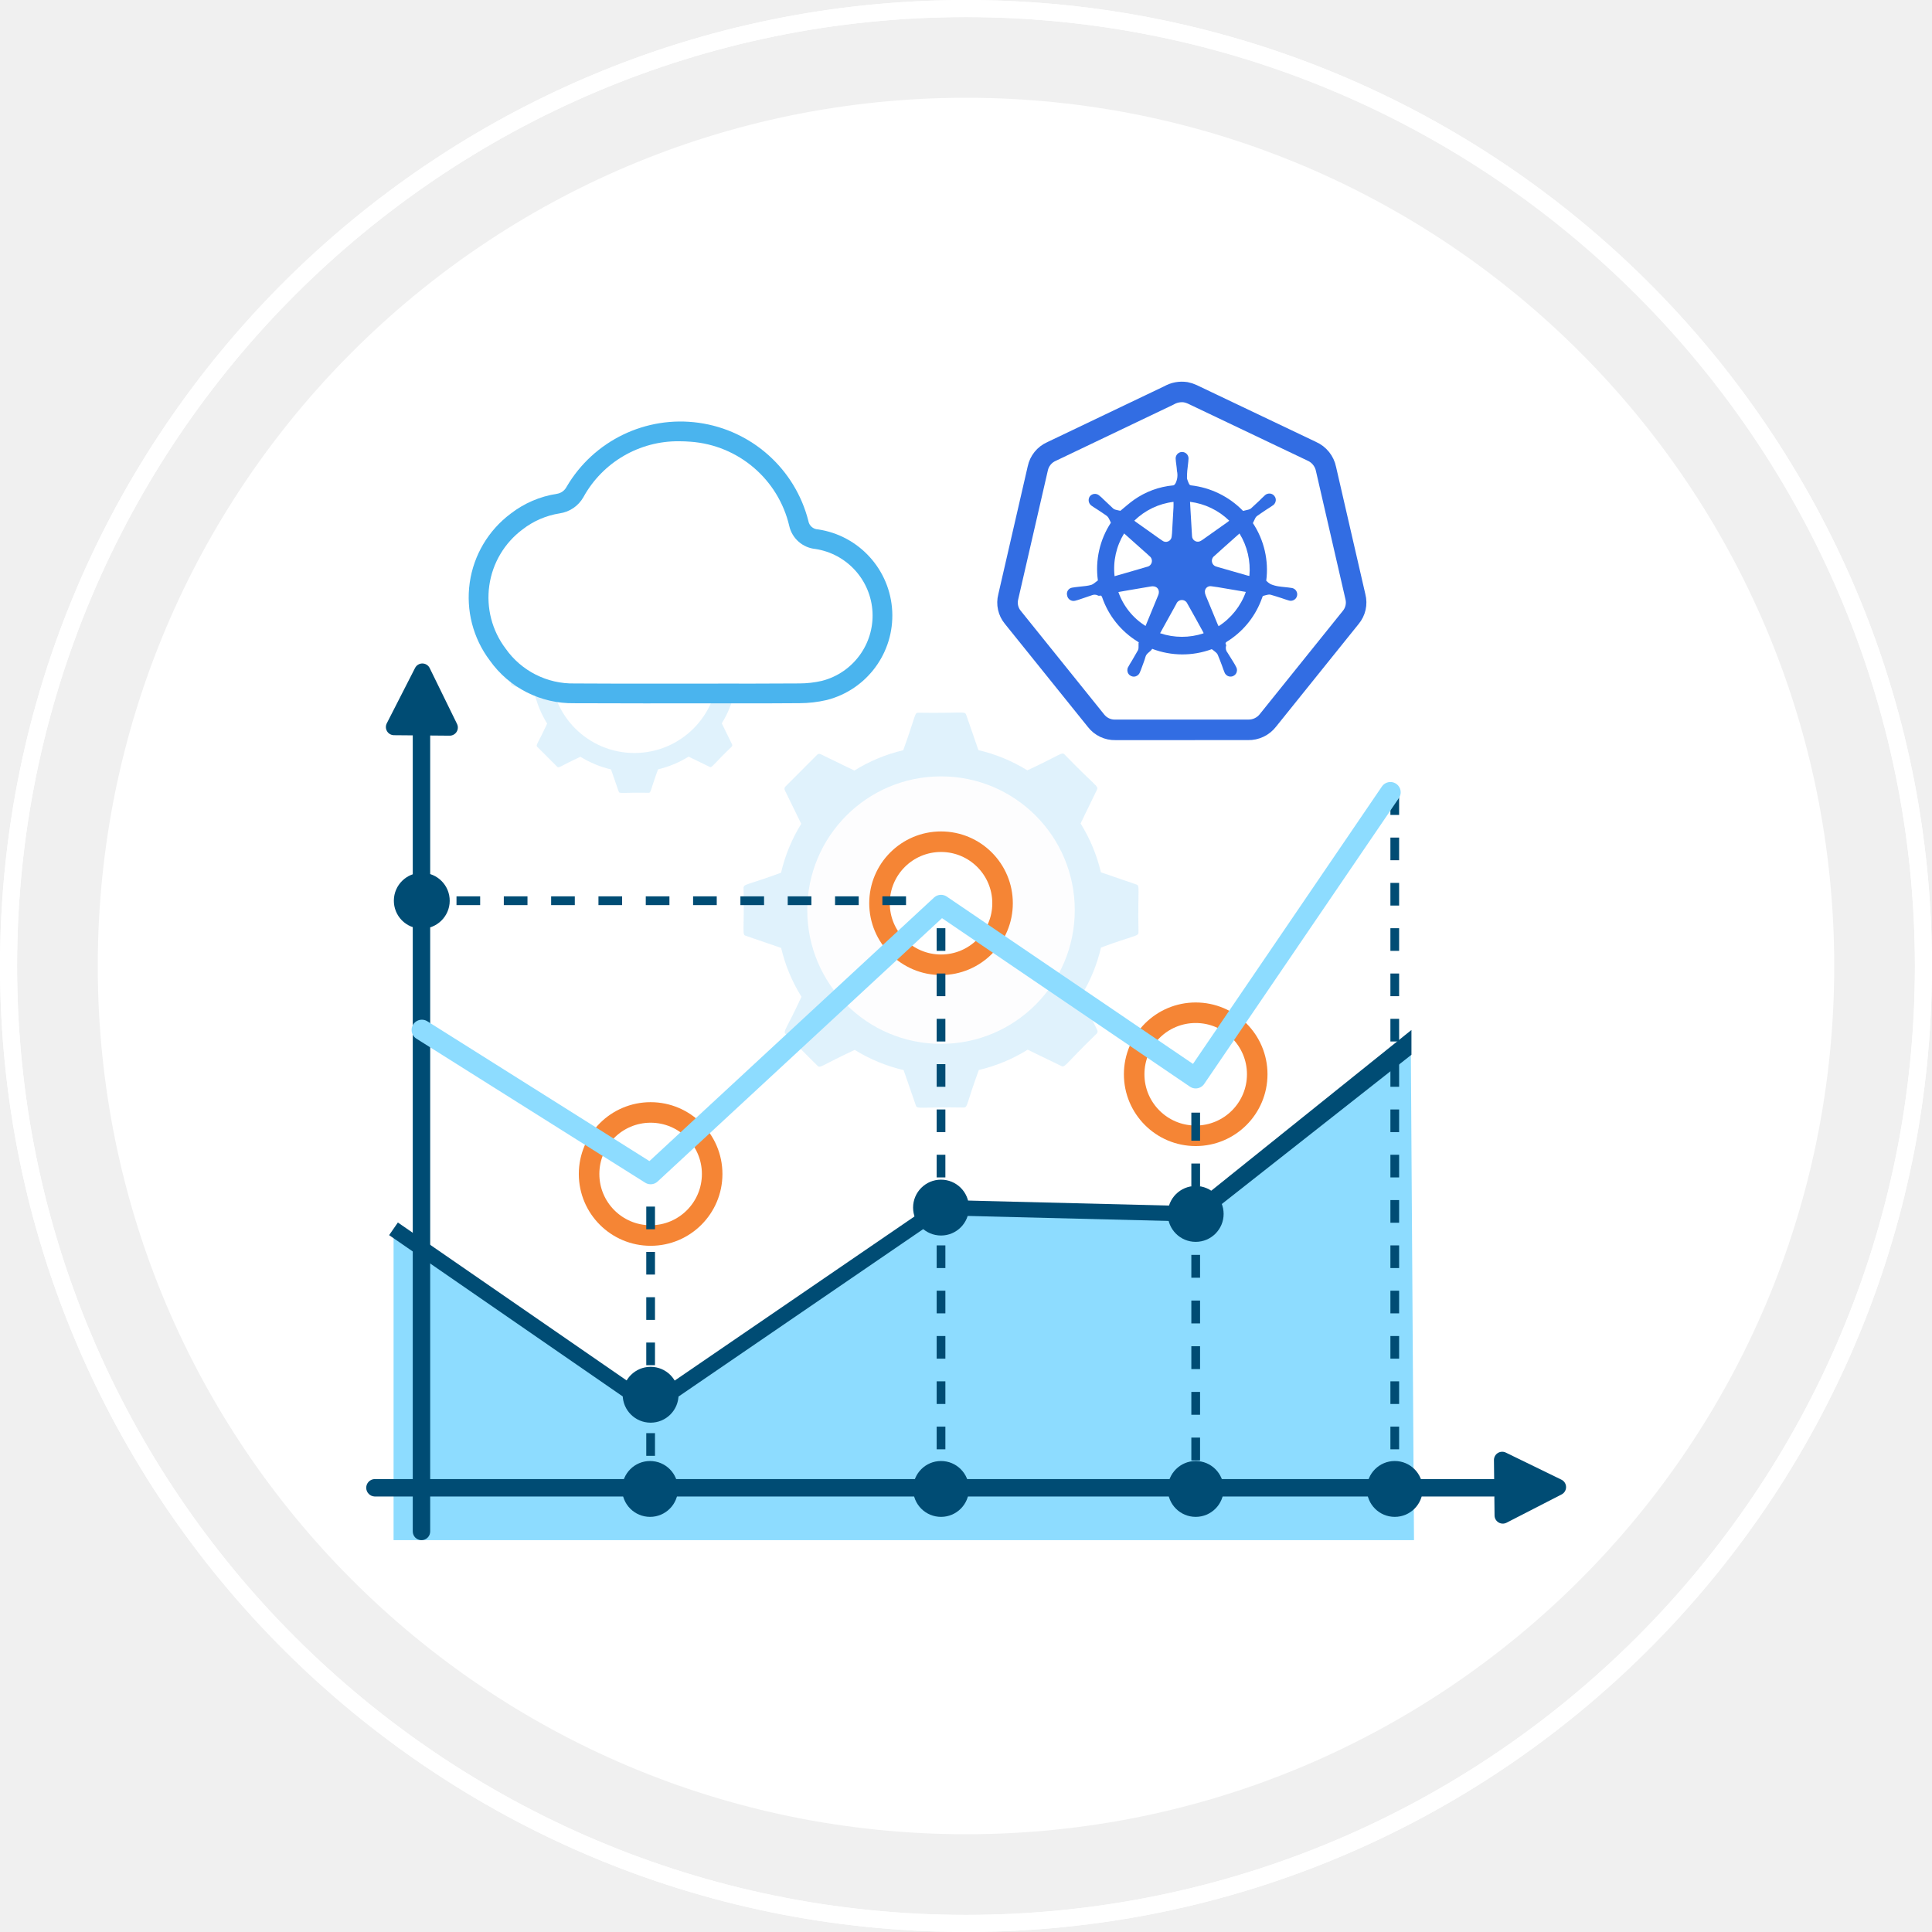
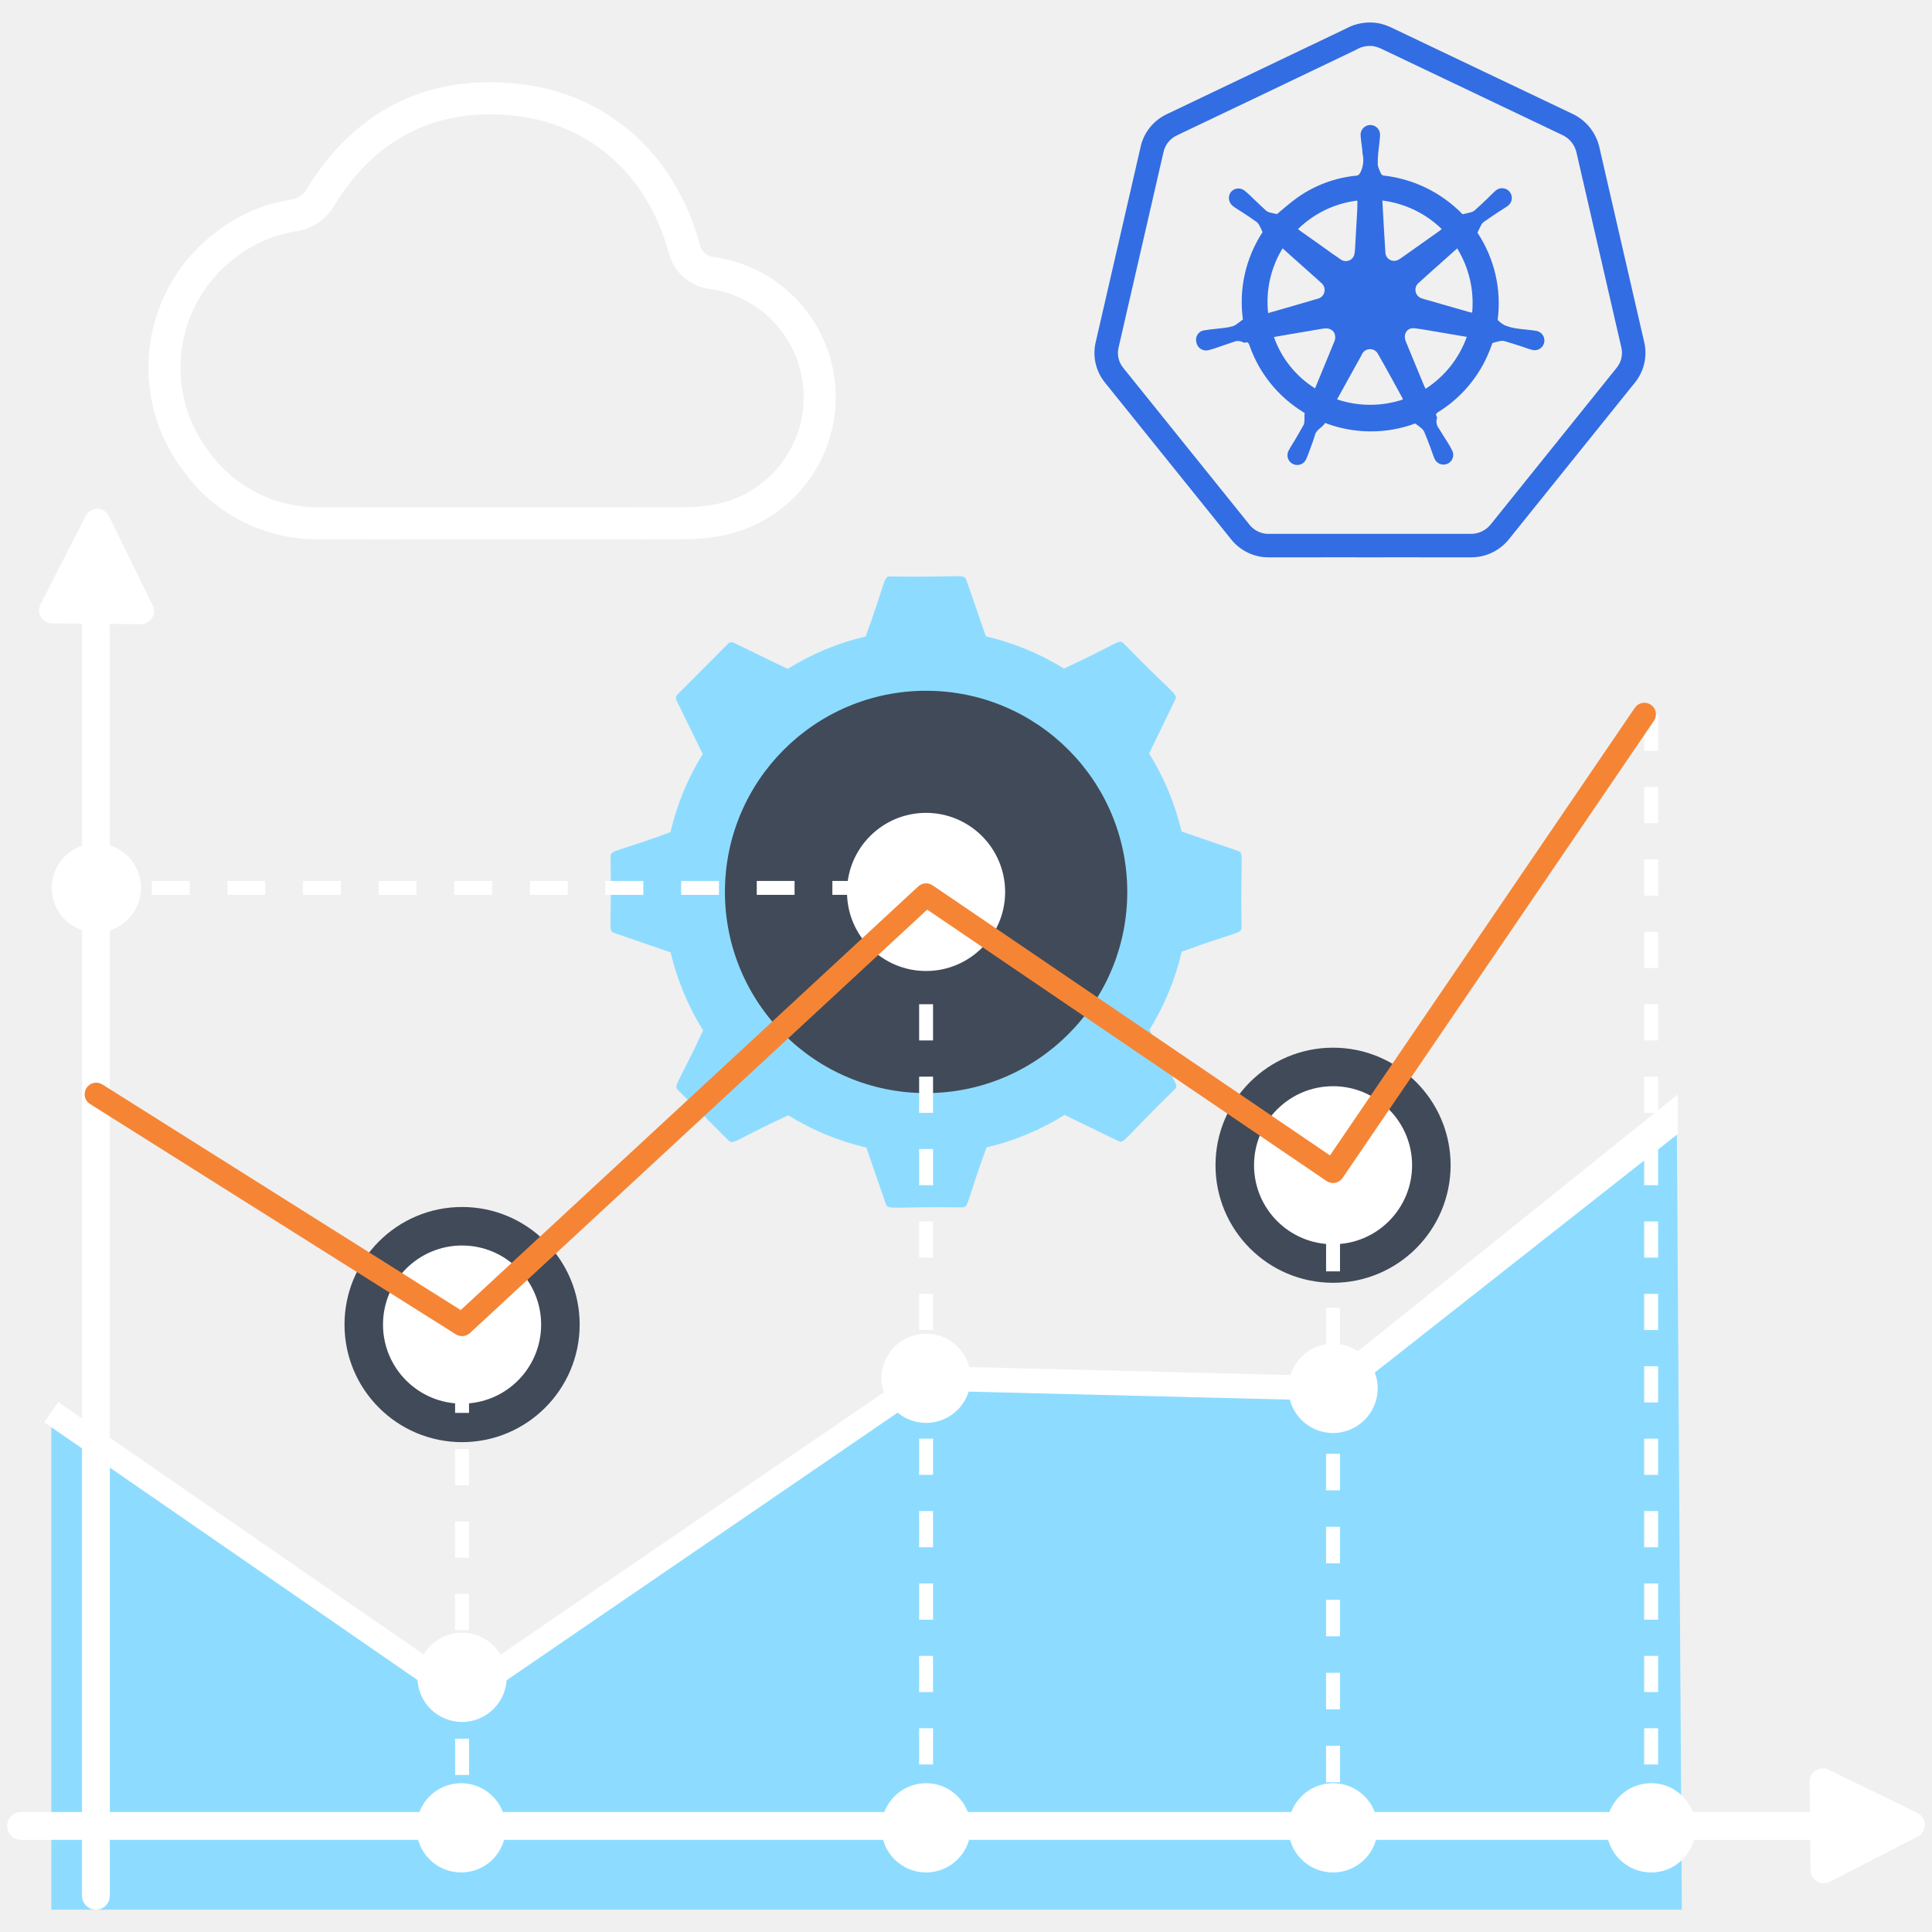
- <svg xmlns="http://www.w3.org/2000/svg" viewBox="0 0 160.012 160.012">
+ <svg xmlns="http://www.w3.org/2000/svg" viewBox="0 0 136 136">
  <defs>
-     <style>.a,.h{fill:#fff;}.b,.i,.k{fill:none;}.b{stroke:#fff;stroke-width:1.417px;}.b,.h,.i,.k{stroke-linecap:round;stroke-linejoin:round;}.c{opacity:0.17;}.d{fill:#4ab4ee;}.e{fill:#f6f6fa;}.f{fill:#004c74;}.g{fill:#8ddcff;}.h{stroke:#f58535;}.h,.i,.k{stroke-width:1.701px;}.i{stroke:#8ddcff;}.j{fill:#326de3;}.k{stroke:#326de3;}</style>
+     <style>.a{fill:#8ddcff;}.b{fill:#414a58;}.c{fill:#fff;}.d{fill:#f58535;}.e{fill:#326de3;}</style>
  </defs>
-   <circle class="a" cx="80.006" cy="80.006" r="71.908" />
-   <circle class="b" cx="80.006" cy="80.006" r="79.297" />
-   <path class="a" d="M80.006,160.006A80,80,0,1,1,160.006,80.006,80,80,0,0,1,80.006,160.006Zm0-158.595A78.594,78.594,0,1,0,158.6,80.006v-.001A78.684,78.684,0,0,0,80.006,1.411Z" />
-   <g class="c">
-     <path class="d" d="M70.789,86.955a13.525,13.525,0,0,0,4.05,1.673l1.015,2.932c.113.325.352.108,3.966.167.333-.001.208-.271,1.249-3.107a13.527,13.527,0,0,0,4.046-1.683l2.793,1.356c.31.15.325-.172,2.922-2.686a.255.255,0,0,0,.049-.292L89.515,82.526a13.524,13.524,0,0,0,1.673-4.05c2.782-1.029,3.104-.918,3.104-1.257-.069-3.688.14-3.856-.177-3.965l-2.935-1.008a13.522,13.522,0,0,0-1.683-4.046l1.356-2.793c.15-.31-.172-.325-2.686-2.922-.234-.234-.327.039-3.082,1.315a13.522,13.522,0,0,0-4.05-1.673l-1.015-2.932c-.113-.326-.352-.108-3.966-.167-.331 0-.203.257-1.249,3.107a13.521,13.521,0,0,0-4.046,1.683L67.968,62.463a.255.255,0,0,0-.292.049L65.045,65.149a.255.255,0,0,0-.049.292l1.363,2.789A13.524,13.524,0,0,0,64.687,72.28c-2.782,1.029-3.104.918-3.104,1.257.069,3.686-.14,3.856.177,3.965l2.935,1.008A13.526,13.526,0,0,0,66.378,82.555c-1.24,2.694-1.548,2.845-1.307,3.085L67.708,88.27C67.944,88.505,68.049,88.225,70.789,86.955Z" />
-     <circle class="e" cx="77.937" cy="75.378" r="11.076" />
-   </g>
-   <g class="c">
-     <path class="d" d="M48.073,62.678a8.455,8.455,0,0,0,2.532,1.046l.635,1.833c.07.203.22.068,2.479.104.208-0.0.13-.169.781-1.942a8.456,8.456,0,0,0,2.529-1.052l1.746.848c.194.094.203-.108,1.827-1.679a.16.16,0,0,0,.03-.183l-.852-1.744a8.455,8.455,0,0,0,1.046-2.532c1.739-.643,1.941-.574,1.94-.786-.043-2.305.088-2.411-.111-2.479l-1.835-.63a8.454,8.454,0,0,0-1.052-2.529l.848-1.746c.094-.194-.108-.203-1.679-1.827-.146-.146-.204.024-1.927.822a8.454,8.454,0,0,0-2.532-1.046l-.635-1.833c-.071-.204-.22-.068-2.479-.104-.207 0-.127.16-.781,1.942a8.454,8.454,0,0,0-2.529,1.052l-1.746-.848a.16.16,0,0,0-.183.031l-1.644,1.648a.16.16,0,0,0-.03.183l.852,1.744a8.455,8.455,0,0,0-1.046,2.532c-1.739.643-1.941.574-1.94.786.043,2.304-.088,2.411.111,2.479l1.835.63a8.456,8.456,0,0,0,1.052,2.529c-.775,1.684-.968,1.779-.817,1.929l1.648,1.644C46.294,63.647,46.359,63.471,48.073,62.678Z" />
-     <circle class="a" cx="52.542" cy="55.44" r="6.924" />
-   </g>
-   <path class="f" d="M35.587,55.33l2.264,4.626a.676.676,0,0,1-.613.974l-4.607-.039a.676.676,0,0,1-.597-.984l2.343-4.587A.676.676,0,0,1,35.587,55.33Z" />
-   <polygon class="g" points="116.845 86.388 117.11 127.559 32.596 127.559 32.596 101.772 53.886 116.472 77.939 100.024 99.025 100.544 116.845 86.388" />
-   <path class="f" d="M129.336,123.771l-4.56,2.343a.683.683,0,0,1-.995-.6l-.049-4.587a.683.683,0,0,1,.982-.621l4.609,2.245A.683.683,0,0,1,129.336,123.771Z" />
-   <path class="f" d="M32.62,74.579a2.313,2.313,0,1,1,2.293,2.333A2.309,2.309,0,0,1,32.62,74.579Z" />
-   <path class="f" d="M51.573,115.516a2.313,2.313,0,1,1,2.313,2.313A2.312,2.312,0,0,1,51.573,115.516Z" />
-   <path class="f" d="M51.525,123.317a2.313,2.313,0,1,1,2.313,2.313A2.312,2.312,0,0,1,51.525,123.317Z" />
-   <path class="f" d="M75.624,123.317a2.313,2.313,0,1,1,2.313,2.313A2.311,2.311,0,0,1,75.624,123.317Z" />
-   <path class="f" d="M96.717,123.317a2.313,2.313,0,1,1,2.313,2.313A2.312,2.312,0,0,1,96.717,123.317Z" />
-   <path class="f" d="M113.204,123.317a2.313,2.313,0,1,1,2.313,2.313A2.312,2.312,0,0,1,113.204,123.317Z" />
-   <path class="f" d="M75.624,100.018a2.313,2.313,0,1,1,2.313,2.31A2.314,2.314,0,0,1,75.624,100.018Z" />
-   <path class="f" d="M96.715,100.54a2.314,2.314,0,1,1,2.314,2.313A2.314,2.314,0,0,1,96.715,100.54Z" />
-   <polygon class="f" points="98.727 99.895 77.747 99.375 53.888 115.705 32.953 101.25 32.228 102.297 53.883 117.248 78.126 100.658 99.331 101.184 116.899 87.356 116.899 85.304 98.727 99.895" />
-   <path class="h" d="M72.842,74.807a5.096,5.096,0,1,1,5.096,5.097A5.097,5.097,0,0,1,72.842,74.807Z" />
-   <path class="f" d="M115.878,123.786h-.722v-1.876h.722Zm0-3.752h-.722v-1.878h.722Zm0-3.754h-.722V114.404h.722Zm0-3.752h-.722v-1.876h.722Zm0-3.754h-.722v-1.876h.722Zm0-3.752h-.722V103.146h.722Zm0-3.752h-.722V99.392h.722Zm0-3.754h-.722V95.64h.722Zm0-3.752h-.722v-1.876h.722Zm0-3.754h-.722V88.134h.722Zm0-3.752h-.722v-1.876h.722Zm0-3.752h-.722V80.628h.722Zm0-3.754h-.722v-1.876h.722Zm0-3.752h-.722V73.124h.722Zm0-3.754h-.722V69.37h.722Zm0-3.752h-.722V65.618h.722Z" />
-   <path class="f" d="M34.908,127.559a.721.721,0,0,1-.722-.722V59.86a.722.722,0,0,1,1.443,0v66.978A.721.721,0,0,1,34.908,127.559Z" />
-   <path class="f" d="M123.728,123.942h-92.701a.722.722,0,0,1,0-1.443h92.701a.722.722,0,0,1,0,1.443Z" />
-   <path class="h" d="M93.934,88.972a5.096,5.096,0,1,1,5.096,5.097A5.094,5.094,0,0,1,93.934,88.972Z" />
-   <path class="h" d="M48.789,97.233a5.097,5.097,0,1,1,5.097,5.096A5.098,5.098,0,0,1,48.789,97.233Z" />
-   <polyline class="i" points="34.94 85.304 53.886 97.232 77.937 74.961 99.03 89.296 115.156 65.618" />
-   <path class="f" d="M54.247,124.326h-.722v-1.876h.722Zm0-3.752h-.722V118.696h.722Zm0-3.754h-.722v-1.876h.722Zm0-3.752h-.722v-1.876h.722Zm0-3.754h-.722V107.438h.722Zm0-3.752h-.722v-1.876h.722Zm0-3.752h-.722V99.932h.722Z" />
-   <rect class="f" x="98.669" y="122.847" width="0.722" height="0.939" />
-   <path class="f" d="M99.391,120.956h-.722v-1.892h.722Zm0-3.783h-.722v-1.892h.722Zm0-3.783h-.722v-1.892h.722Zm0-3.783h-.722v-1.892h.722Zm0-3.783h-.722V103.931h.722Zm0-3.783h-.722v-1.892h.722Zm0-3.783h-.722V96.365h.722Z" />
-   <rect class="f" x="98.669" y="92.151" width="0.722" height="2.323" />
-   <path class="f" d="M78.298,123.786h-.722v-1.876h.722Zm0-3.752h-.722v-1.878h.722Zm0-3.754h-.722V114.404h.722Zm0-3.752h-.722v-1.876h.722Zm0-3.754h-.722v-1.876h.722Zm0-3.752h-.722V103.146h.722Zm0-3.752h-.722V99.392h.722Zm0-3.754h-.722V95.64h.722Zm0-3.752h-.722v-1.876h.722Zm0-3.754h-.722V88.134h.722Zm0-3.752h-.722v-1.876h.722Zm0-3.752h-.722V80.628h.722Zm0-3.754h-.722v-1.876h.722Z" />
-   <rect class="f" x="34.908" y="74.239" width="0.938" height="0.722" />
-   <path class="f" d="M75.039,74.961H73.08V74.239h1.959Zm-3.919,0H69.161V74.239H71.12Zm-3.919,0H65.241V74.239h1.959Zm-3.919,0H61.322V74.239h1.959Zm-3.919,0H57.403V74.239h1.959Zm-3.919,0h-1.96V74.239h1.96Zm-3.919,0h-1.96V74.239h1.96Zm-3.919,0h-1.96V74.239h1.96Zm-3.919,0h-1.96V74.239h1.96Zm-3.919,0h-1.96V74.239h1.96Z" />
-   <path class="d" d="M67.755,43.846a.841.841,0,0,1-.807-.712,10.93,10.93,0,0,0-20.019-2.82,1.095,1.095,0,0,1-.82.587,8.299,8.299,0,0,0-3.82,1.645,8.664,8.664,0,0,0-1.726,12.151A8.399,8.399,0,0,0,47.565,58.242c1.82.016,9.3.015,12.536.012,2.038.003,4.076.004,6.114-.015A10.056,10.056,0,0,0,68.46,57.98a7.217,7.217,0,0,0-.706-14.134Z" />
-   <path class="a" d="M68.078,56.389a8.403,8.403,0,0,1-1.878.214c-1.252.011-2.575.016-4.286.016l-.679-.001a.277.277,0,0,0-.038-.002l-9.958.003c-1.412,0-2.575-.004-3.659-.014a6.806,6.806,0,0,1-5.698-2.879A7.03,7.03,0,0,1,43.284,43.844a6.722,6.722,0,0,1,3.077-1.327,2.7,2.7,0,0,0,1.958-1.342,8.936,8.936,0,0,1,7.936-4.629c.306,0,.622.012.939.038a9.066,9.066,0,0,1,8.176,6.986,2.463,2.463,0,0,0,2.154,1.896,5.58,5.58,0,0,1,.553,10.922Z" />
-   <path class="j" d="M92.004,43.293c-.059-.127-.097-.225-.148-.315a.712.712,0,0,0-.165-.233c-.258-.188-.527-.361-.793-.538-.171-.114-.352-.214-.515-.339a.558.558,0,0,1-.123-.757.538.538,0,0,1,.743-.102A4.213,4.213,0,0,1,91.437,41.4c.256.241.508.487.768.724a.5.5,0,0,0,.201.095c.129.036.262.059.387.086.362-.295.723-.624,1.12-.905a6.712,6.712,0,0,1,3.258-1.201c.109-.011.188-.173.201-.196a1.527,1.527,0,0,0,.106-1c-.016-.334-.088-.666-.107-1a.533.533,0,1,1,1.064-.007c-.017.335-.074.667-.104,1.001-.018.2-.025.403-.023.604a.147.147,0,0,0,.003.026,1.104,1.104,0,0,0,.063.199,2.043,2.043,0,0,0,.125.286.194.194,0,0,0,.13.084,7.121,7.121,0,0,1,4.31,2.105c.015.015.032.028.016.014.17-.04.313-.069.453-.109a.525.525,0,0,0,.201-.097c.23-.205.455-.418.679-.63.165-.156.318-.327.491-.473a.534.534,0,1,1,.671.83c-.18.137-.381.248-.569.374-.265.178-.531.355-.791.541a.517.517,0,0,0-.134.179c-.063.118-.117.241-.189.395a7.003,7.003,0,0,1,1.105,4.774,1.75,1.75,0,0,0,.351.276,2.757,2.757,0,0,0,.631.183c.368.059.744.076,1.112.136a.534.534,0,1,1-.225,1.039c-.204-.053-.4-.133-.601-.197-.304-.097-.608-.196-.915-.283a.548.548,0,0,0-.24.006c-.121.023-.238.06-.397.102-.041.108-.097.265-.159.419a6.959,6.959,0,0,1-2.811,3.361c-.106.067-.153.125-.083.242a.121.121,0,0,1,.018.091.598.598,0,0,0,.104.568c.158.265.329.522.49.786.085.138.168.278.239.424a.533.533,0,1,1-.96.461c-.09-.196-.149-.406-.226-.608-.114-.298-.225-.598-.35-.891a.654.654,0,0,0-.174-.206c-.088-.079-.186-.145-.314-.243a7.008,7.008,0,0,1-4.936-.028c-.143.255-.469.346-.554.661-.077.286-.191.563-.292.843-.059.163-.116.327-.19.483a.534.534,0,1,1-.964-.459c.096-.193.221-.372.33-.559.167-.285.335-.569.495-.858a.518.518,0,0,0,.045-.218c.007-.133.002-.267.002-.4l.041-.012c-.039-.027-.076-.055-.116-.08a6.965,6.965,0,0,1-2.937-3.656c-.044-.123-.09-.186-.227-.142a.149.149,0,0,1-.109-.011.598.598,0,0,0-.533-.025c-.293.097-.583.2-.876.298-.164.055-.328.114-.496.153a.538.538,0,0,1-.664-.44.515.515,0,0,1,.416-.645c.378-.065.763-.09,1.144-.139a3.011,3.011,0,0,0,.445-.091.803.803,0,0,0,.222-.124c.098-.068.191-.144.321-.244A6.987,6.987,0,0,1,92.004,43.293ZM103.182,49.024c-.614-.104-1.195-.204-1.777-.301-.363-.06-.725-.129-1.091-.17a.453.453,0,0,0-.524.433.745.745,0,0,0,.063.313c.334.817.674,1.631,1.012,2.446.015.037.038.072.063.119A5.63,5.63,0,0,0,103.182,49.024ZM97.192,41.565A5.599,5.599,0,0,0,93.945,43.124c.052.042.087.073.126.101q.643.456,1.287.912c.301.213.597.434.904.637a.481.481,0,0,0,.78-.345A2.225,2.225,0,0,0,97.069,44.17q.063-1.08.122-2.16C97.199,41.866,97.192,41.721,97.192,41.565ZM93.101,44.179a5.593,5.593,0,0,0-.79,3.543c.914-.264,1.8-.513,2.682-.777a.495.495,0,0,0,.211-.885c-.154-.153-.322-.291-.483-.435C94.186,45.149,93.653,44.673,93.101,44.179Zm9.556.003c-.214.191-.416.371-.617.551-.489.437-.982.87-1.466,1.314a.495.495,0,0,0,.183.883c.03.011.062.02.093.029q1.234.355,2.468.709c.049.014.099.02.159.032A5.706,5.706,0,0,0,102.656,44.182Zm-6.575,8.264a5.678,5.678,0,0,0,3.599.008.279.279,0,0,0-.012-.065c-.443-.802-.877-1.609-1.334-2.403a.492.492,0,0,0-.912.034c-.296.53-.589,1.062-.883,1.594C96.391,51.883,96.243,52.153,96.081,52.446ZM94.877,51.843c.358-.866.712-1.721,1.061-2.578a.614.614,0,0,0,.041-.27c-.025-.315-.295-.486-.655-.425q-.945.16-1.889.321c-.269.046-.538.094-.808.142A5.439,5.439,0,0,0,94.877,51.843Zm3.684-10.282c.014.247.025.468.038.689.041.715.079,1.43.127,2.144a.478.478,0,0,0,.731.399,1.151,1.151,0,0,0,.124-.077q1.063-.751,2.124-1.504a1.258,1.258,0,0,0,.101-.091A5.676,5.676,0,0,0,98.561,41.561Z" />
-   <path class="k" d="M97.866,60.447q-2.745,0-5.491.001a1.957,1.957,0,0,1-1.603-.762q-3.443-4.275-6.884-8.552a1.914,1.914,0,0,1-.38-1.714q1.223-5.307,2.441-10.616a1.972,1.972,0,0,1,1.133-1.407q4.87-2.321,9.737-4.651a2.138,2.138,0,0,1,1.39-.26,2.364,2.364,0,0,1,.53.171q4.954,2.356,9.904,4.718a2.046,2.046,0,0,1,1.181,1.474q1.209,5.284,2.431,10.564a1.931,1.931,0,0,1-.389,1.729q-3.423,4.256-6.846,8.512a2.02,2.02,0,0,1-1.663.792Q100.612,60.444,97.866,60.447Z" />
+   <path class="a" d="M55.483,78.509a18.368,18.368,0,0,0,5.5,2.272l1.379,3.982c.153.442.477.147,5.386.227.452-.001.283-.368,1.696-4.219A18.371,18.371,0,0,0,74.938,78.485l3.793,1.842c.422.204.441-.234,3.969-3.648a.346.346,0,0,0,.066-.397l-1.852-3.788a18.367,18.367,0,0,0,2.272-5.5c3.778-1.397,4.216-1.247,4.215-1.707-.094-5.008.19-5.237-.24-5.385L83.176,58.533a18.365,18.365,0,0,0-2.286-5.494l1.842-3.793c.204-.421-.234-.441-3.648-3.968-.318-.318-.444.053-4.185,1.786a18.365,18.365,0,0,0-5.5-2.272L68.02,40.808c-.153-.442-.478-.147-5.386-.227-.449 0-.276.349-1.696,4.219a18.364,18.364,0,0,0-5.495,2.286l-3.793-1.842a.347.347,0,0,0-.397.067l-3.572,3.581a.347.347,0,0,0-.066.397L49.468,53.078a18.367,18.367,0,0,0-2.272,5.5c-3.778,1.397-4.216,1.247-4.215,1.707.094,5.006-.191,5.237.24,5.385l3.985,1.369a18.369,18.369,0,0,0,2.286,5.494c-1.684,3.659-2.102,3.864-1.775,4.19l3.581,3.572C51.618,80.614,51.761,80.233,55.483,78.509Z" />
+   <circle class="b" cx="65.191" cy="62.786" r="14.161" />
+   <polygon class="a" points="118.032 78.513 118.392 134.429 3.612 134.429 3.612 99.406 32.526 119.371 65.193 97.032 93.831 97.739 118.032 78.513" />
+   <path class="c" d="M3.644,62.475a3.142,3.142,0,1,1,3.115,3.168A3.135,3.135,0,0,1,3.644,62.475Z" />
+   <path class="c" d="M29.385,118.073a3.141,3.141,0,1,1,3.141,3.141A3.139,3.139,0,0,1,29.385,118.073Z" />
+   <path class="c" d="M29.32,128.667a3.141,3.141,0,1,1,3.141,3.141A3.139,3.139,0,0,1,29.32,128.667Z" />
+   <path class="c" d="M62.049,128.667a3.141,3.141,0,1,1,3.141,3.141A3.139,3.139,0,0,1,62.049,128.667Z" />
+   <path class="c" d="M90.696,128.667a3.141,3.141,0,1,1,3.141,3.141A3.139,3.139,0,0,1,90.696,128.667Z" />
+   <path class="c" d="M113.088,128.667a3.141,3.141,0,1,1,3.141,3.141A3.139,3.139,0,0,1,113.088,128.667Z" />
+   <path class="c" d="M62.049,97.025a3.141,3.141,0,1,1,3.141,3.138A3.143,3.143,0,0,1,62.049,97.025Z" />
+   <path class="c" d="M90.694,97.733a3.143,3.143,0,1,1,3.143,3.142A3.143,3.143,0,0,1,90.694,97.733Z" />
+   <polygon class="c" points="93.425 96.858 64.932 96.152 32.528 118.33 4.096 98.698 3.112 100.12 32.522 120.426 65.447 97.894 94.247 98.608 118.105 79.828 118.105 77.041 93.425 96.858" />
+   <path class="c" d="M58.27,62.785A6.92,6.92,0,1,1,65.191,69.707,6.922,6.922,0,0,1,58.27,62.785Z" />
+   <path class="b" d="M65.191,71.063a8.277,8.277,0,1,1,8.276-8.279A8.286,8.286,0,0,1,65.191,71.063Zm0-13.843a5.566,5.566,0,1,0,5.564,5.564A5.571,5.571,0,0,0,65.191,57.22Z" />
+   <path class="c" d="M116.719,129.304h-.98v-2.548h.98Zm0-5.096h-.98v-2.55h.98Zm0-5.098h-.98v-2.548h.98Zm0-5.096h-.98v-2.548h.98Zm0-5.098h-.98v-2.548h.98Zm0-5.096h-.98v-2.548h.98Zm0-5.096h-.98V96.175h.98Zm0-5.098h-.98v-2.548h.98Zm0-5.096h-.98v-2.548h.98Zm0-5.098h-.98v-2.548h.98Zm0-5.096h-.98V75.789h.98Zm0-5.096h-.98V70.691h.98Zm0-5.098h-.98v-2.548h.98Zm0-5.096h-.98v-2.548h.98Zm0-5.098h-.98v-2.548h.98Zm0-5.096h-.98v-2.548h.98Z" />
+   <path class="c" d="M10.748,42.615,7.674,36.332A.918.918,0,0,0,6.031,36.318L2.849,42.547a.919.919,0,0,0,.81,1.336l2.113.018V133.449a.98.98,0,1,0,1.96,0V43.918l2.184.019A.918.918,0,0,0,10.748,42.615Z" />
+   <path class="c" d="M134.978,127.625l-6.259-3.049a.928.928,0,0,0-1.334.844l.023,2.141c-.01-0-.018-.006-.028-.006H1.48a.98.98,0,1,0,0,1.96H127.38c.017,0,.032-.009.049-.01l.023,2.144a.928.928,0,0,0,1.352.815l6.193-3.182A.928.928,0,0,0,134.978,127.625Z" />
+   <path class="c" d="M86.917,82.022A6.92,6.92,0,1,1,93.837,88.944,6.918,6.918,0,0,1,86.917,82.022Z" />
+   <path class="b" d="M93.837,90.3a8.275,8.275,0,1,1,8.277-8.278A8.286,8.286,0,0,1,93.837,90.3Zm0-13.838A5.563,5.563,0,1,0,99.402,82.022,5.569,5.569,0,0,0,93.837,76.462Z" />
+   <path class="c" d="M25.604,93.242a6.922,6.922,0,1,1,6.922,6.92A6.923,6.923,0,0,1,25.604,93.242Z" />
+   <path class="b" d="M32.526,101.518a8.277,8.277,0,1,1,8.279-8.276A8.286,8.286,0,0,1,32.526,101.518Zm0-13.843a5.566,5.566,0,1,0,5.567,5.567A5.573,5.573,0,0,0,32.526,87.675Z" />
+   <path class="d" d="M32.526,94.055a.813.813,0,0,1-.434-.125L6.362,77.73a.814.814,0,1,1,.867-1.377L32.432,92.22l32.206-29.823a.813.813,0,0,1,1.01-.076L93.622,81.333l21.444-31.486a.814.814,0,1,1,1.345.916L94.51,82.92a.811.811,0,0,1-1.13.215L65.268,64.031,33.079,93.838A.815.815,0,0,1,32.526,94.055Z" />
+   <path class="c" d="M33.016,130.038h-.98v-2.548h.98Zm0-5.096h-.98v-2.55h.98Zm0-5.098h-.98v-2.548h.98Zm0-5.096h-.98v-2.548h.98Zm0-5.098h-.98v-2.548h.98Zm0-5.096h-.98v-2.548h.98Zm0-5.096h-.98V96.908h.98Z" />
+   <rect class="c" x="93.347" y="128.029" width="0.98" height="1.275" />
+   <path class="c" d="M94.327,125.461h-.98v-2.569H94.327Zm0-5.138h-.98v-2.569H94.327Zm0-5.138h-.98v-2.569H94.327Zm0-5.138h-.98V107.477H94.327Zm0-5.138h-.98V102.339H94.327Zm0-5.138h-.98V97.201H94.327Zm0-5.138h-.98V92.063H94.327Z" />
+   <rect class="c" x="93.347" y="86.341" width="0.98" height="3.155" />
+   <path class="c" d="M65.681,129.304H64.701v-2.548h.98Zm0-5.096H64.701v-2.55h.98Zm0-5.098H64.701v-2.548h.98Zm0-5.096H64.701v-2.548h.98Zm0-5.098H64.701v-2.548h.98Zm0-5.096H64.701v-2.548h.98Zm0-5.096H64.701V96.175h.98Zm0-5.098H64.701v-2.548h.98Zm0-5.096H64.701v-2.548h.98Zm0-5.098H64.701v-2.548h.98Zm0-5.096H64.701V75.789h.98Zm0-5.096H64.701V70.691h.98Zm0-5.098H64.701v-2.548h.98Z" />
+   <rect class="c" x="6.752" y="62.013" width="1.274" height="0.98" />
+   <path class="c" d="M61.255,62.993H58.594v-.98H61.255Zm-5.323,0H53.271v-.98H55.932Zm-5.323,0H47.948v-.98H50.609Zm-5.323,0H42.625v-.98h2.661Zm-5.323,0H37.303v-.98h2.661Zm-5.323,0H31.979v-.98h2.662Zm-5.323,0H26.656v-.98h2.662Zm-5.323,0H21.333v-.98H23.995Zm-5.323,0H16.01v-.98h2.662Zm-5.323,0H10.687v-.98h2.662Z" />
+   <path class="c" d="M50.349,18.109a1.159,1.159,0,0,1-1.113-.982C47.459,10.702,42.562,6.37,35.966,5.846,29.78,5.355,24.929,7.917,21.63,13.238a1.51,1.51,0,0,1-1.13.81A11.445,11.445,0,0,0,15.233,16.316a11.948,11.948,0,0,0-2.379,16.756,11.582,11.582,0,0,0,9.655,4.889c2.51.022,12.825.021,17.287.017,2.81.004,5.621.005,8.431-.02a13.86,13.86,0,0,0,3.097-.358,9.953,9.953,0,0,0-.973-19.491Zm.445,17.297a11.571,11.571,0,0,1-2.589.296c-1.727.016-3.551.023-5.911.023l-.937-.001a.361.361,0,0,0-.052-.003l-13.732.004c-1.947,0-3.551-.006-5.046-.019a9.385,9.385,0,0,1-7.857-3.969,9.695,9.695,0,0,1,1.934-13.628,9.27,9.27,0,0,1,4.243-1.829,3.723,3.723,0,0,0,2.7-1.85c2.625-4.236,6.308-6.383,10.944-6.383.422,0,.858.017,1.294.052,5.513.438,9.727,4.04,11.275,9.634a3.397,3.397,0,0,0,2.97,2.614,7.695,7.695,0,0,1,.763,15.062Z" />
+   <path class="e" d="M88.876,16.341c-.076-.164-.125-.289-.19-.405a.916.916,0,0,0-.213-.3c-.332-.242-.678-.464-1.02-.692-.22-.146-.453-.276-.662-.436a.718.718,0,0,1-.159-.974.692.692,0,0,1,.956-.131,5.419,5.419,0,0,1,.557.503c.33.31.654.626.988.931a.644.644,0,0,0,.259.123c.166.046.337.076.498.11.465-.379.93-.803,1.44-1.164a8.633,8.633,0,0,1,4.191-1.545c.14-.014.241-.223.259-.252a1.964,1.964,0,0,0,.136-1.286c-.021-.43-.114-.857-.138-1.287a.686.686,0,1,1,1.369-.009c-.022.43-.095.858-.134,1.287-.023.258-.032.518-.03.777a.189.189,0,0,0,.003.034,1.42,1.42,0,0,0,.081.257,2.628,2.628,0,0,0,.161.368.25.25,0,0,0,.167.108,9.16,9.16,0,0,1,5.543,2.707c.019.019.041.036.021.018.219-.052.403-.088.582-.14a.675.675,0,0,0,.259-.125c.296-.264.585-.537.873-.81.212-.201.409-.42.632-.608a.686.686,0,1,1,.863,1.068c-.232.176-.489.319-.732.481-.341.228-.683.457-1.017.696a.666.666,0,0,0-.172.23c-.082.152-.15.31-.243.507a9.007,9.007,0,0,1,1.421,6.141,2.25,2.25,0,0,0,.451.354,3.546,3.546,0,0,0,.812.235c.474.076.957.098,1.43.175a.686.686,0,1,1-.29,1.336c-.262-.068-.514-.171-.773-.254-.391-.125-.782-.252-1.176-.364a.705.705,0,0,0-.309.008c-.155.029-.306.077-.51.131-.052.139-.124.341-.204.539a8.951,8.951,0,0,1-3.615,4.323c-.137.086-.197.161-.107.311a.155.155,0,0,1,.023.117.769.769,0,0,0,.134.731c.203.341.423.672.631,1.01.109.178.216.358.307.546a.685.685,0,1,1-1.235.593c-.116-.252-.192-.522-.291-.782-.146-.384-.29-.769-.451-1.146a.841.841,0,0,0-.224-.265c-.113-.101-.24-.187-.404-.312a9.013,9.013,0,0,1-6.348-.037c-.183.328-.603.445-.713.85-.099.368-.246.724-.376,1.084-.076.209-.149.421-.244.621a.687.687,0,1,1-1.24-.591c.124-.248.284-.478.425-.718.215-.366.431-.731.636-1.103a.666.666,0,0,0,.058-.28c.009-.171.003-.343.003-.515l.053-.015c-.05-.035-.098-.071-.15-.103a8.958,8.958,0,0,1-3.778-4.702c-.056-.159-.116-.239-.291-.183a.191.191,0,0,1-.14-.014.769.769,0,0,0-.686-.033c-.377.125-.75.258-1.127.384-.211.071-.422.147-.638.197a.692.692,0,0,1-.854-.565.663.663,0,0,1,.535-.829c.486-.083.982-.116,1.472-.179a3.872,3.872,0,0,0,.573-.117,1.033,1.033,0,0,0,.285-.159c.126-.088.245-.186.413-.314A8.986,8.986,0,0,1,88.876,16.341ZM103.252,23.713c-.79-.134-1.537-.262-2.285-.387-.467-.078-.933-.166-1.403-.219a.583.583,0,0,0-.674.556.959.959,0,0,0,.082.403c.429,1.051.866,2.098,1.302,3.147.02.048.048.092.081.153A7.241,7.241,0,0,0,103.252,23.713Zm-7.704-9.594a7.202,7.202,0,0,0-4.177,2.006c.067.054.112.094.162.129q.827.587,1.656,1.173c.387.274.767.558,1.163.819A.619.619,0,0,0,95.355,17.802a2.862,2.862,0,0,0,.034-.332q.081-1.389.157-2.778C95.557,14.507,95.548,14.32,95.548,14.119ZM90.286,17.481a7.194,7.194,0,0,0-1.017,4.557c1.176-.339,2.315-.659,3.449-.999a.637.637,0,0,0,.271-1.138c-.198-.196-.414-.374-.621-.56C91.682,18.729,90.996,18.116,90.286,17.481Zm12.29.004c-.275.246-.535.477-.794.709-.629.563-1.263,1.119-1.885,1.69a.637.637,0,0,0,.235,1.135c.039.014.08.026.12.037q1.587.457,3.174.912c.062.018.128.026.205.041A7.339,7.339,0,0,0,102.576,17.485ZM94.12,28.114a7.303,7.303,0,0,0,4.63.011.36.36,0,0,0-.016-.083c-.569-1.032-1.127-2.07-1.715-3.091a.633.633,0,0,0-1.173.044c-.381.682-.757,1.366-1.135,2.05C94.518,27.391,94.327,27.738,94.12,28.114Zm-1.549-.775c.46-1.114.916-2.213,1.365-3.316a.789.789,0,0,0,.053-.347c-.032-.405-.379-.625-.843-.546q-1.215.206-2.43.412c-.346.059-.692.121-1.04.182A6.996,6.996,0,0,0,92.571,27.339Zm4.738-13.225c.018.317.033.601.049.886.053.919.102,1.839.163,2.757a.615.615,0,0,0,.941.513,1.481,1.481,0,0,0,.16-.099q1.367-.967,2.732-1.935a1.62,1.62,0,0,0,.13-.117A7.301,7.301,0,0,0,97.309,14.115Z" />
+   <path class="e" d="M103.486,39.233h-.009q-2.469-.004-4.942-.002l-2.119.001-2.019-.001-5.042.002h-.005a3.364,3.364,0,0,1-2.702-1.287L77.793,26.945a3.313,3.313,0,0,1-.651-2.908q1.365-5.916,2.721-11.831l.418-1.823a3.346,3.346,0,0,1,1.907-2.371Q88.453,5.026,94.712,2.031a3.529,3.529,0,0,1,2.312-.399,3.821,3.821,0,0,1,.868.284l12.739,6.069a3.455,3.455,0,0,1,1.971,2.458q1.376,6.013,2.766,12.022l.361,1.563a3.332,3.332,0,0,1-.661,2.928l-8.806,10.948A3.409,3.409,0,0,1,103.486,39.233Zm-2.833-1.655q1.413,0,2.826.002h.006a1.78,1.78,0,0,0,1.488-.711L113.778,25.92a1.664,1.664,0,0,0,.34-1.52l-.361-1.564q-1.386-6.013-2.766-12.025a1.806,1.806,0,0,0-1.069-1.334l-12.739-6.07a2.233,2.233,0,0,0-.494-.157,1.903,1.903,0,0,0-1.263.27Q89.167,6.52,82.9,9.503a1.72,1.72,0,0,0-1.008,1.249l-.419,1.823q-1.358,5.917-2.72,11.833a1.643,1.643,0,0,0,.328,1.502l8.853,10.999a1.698,1.698,0,0,0,1.415.672h.003l9.182-.001Q99.593,37.577,100.653,37.578Z" />
</svg>
